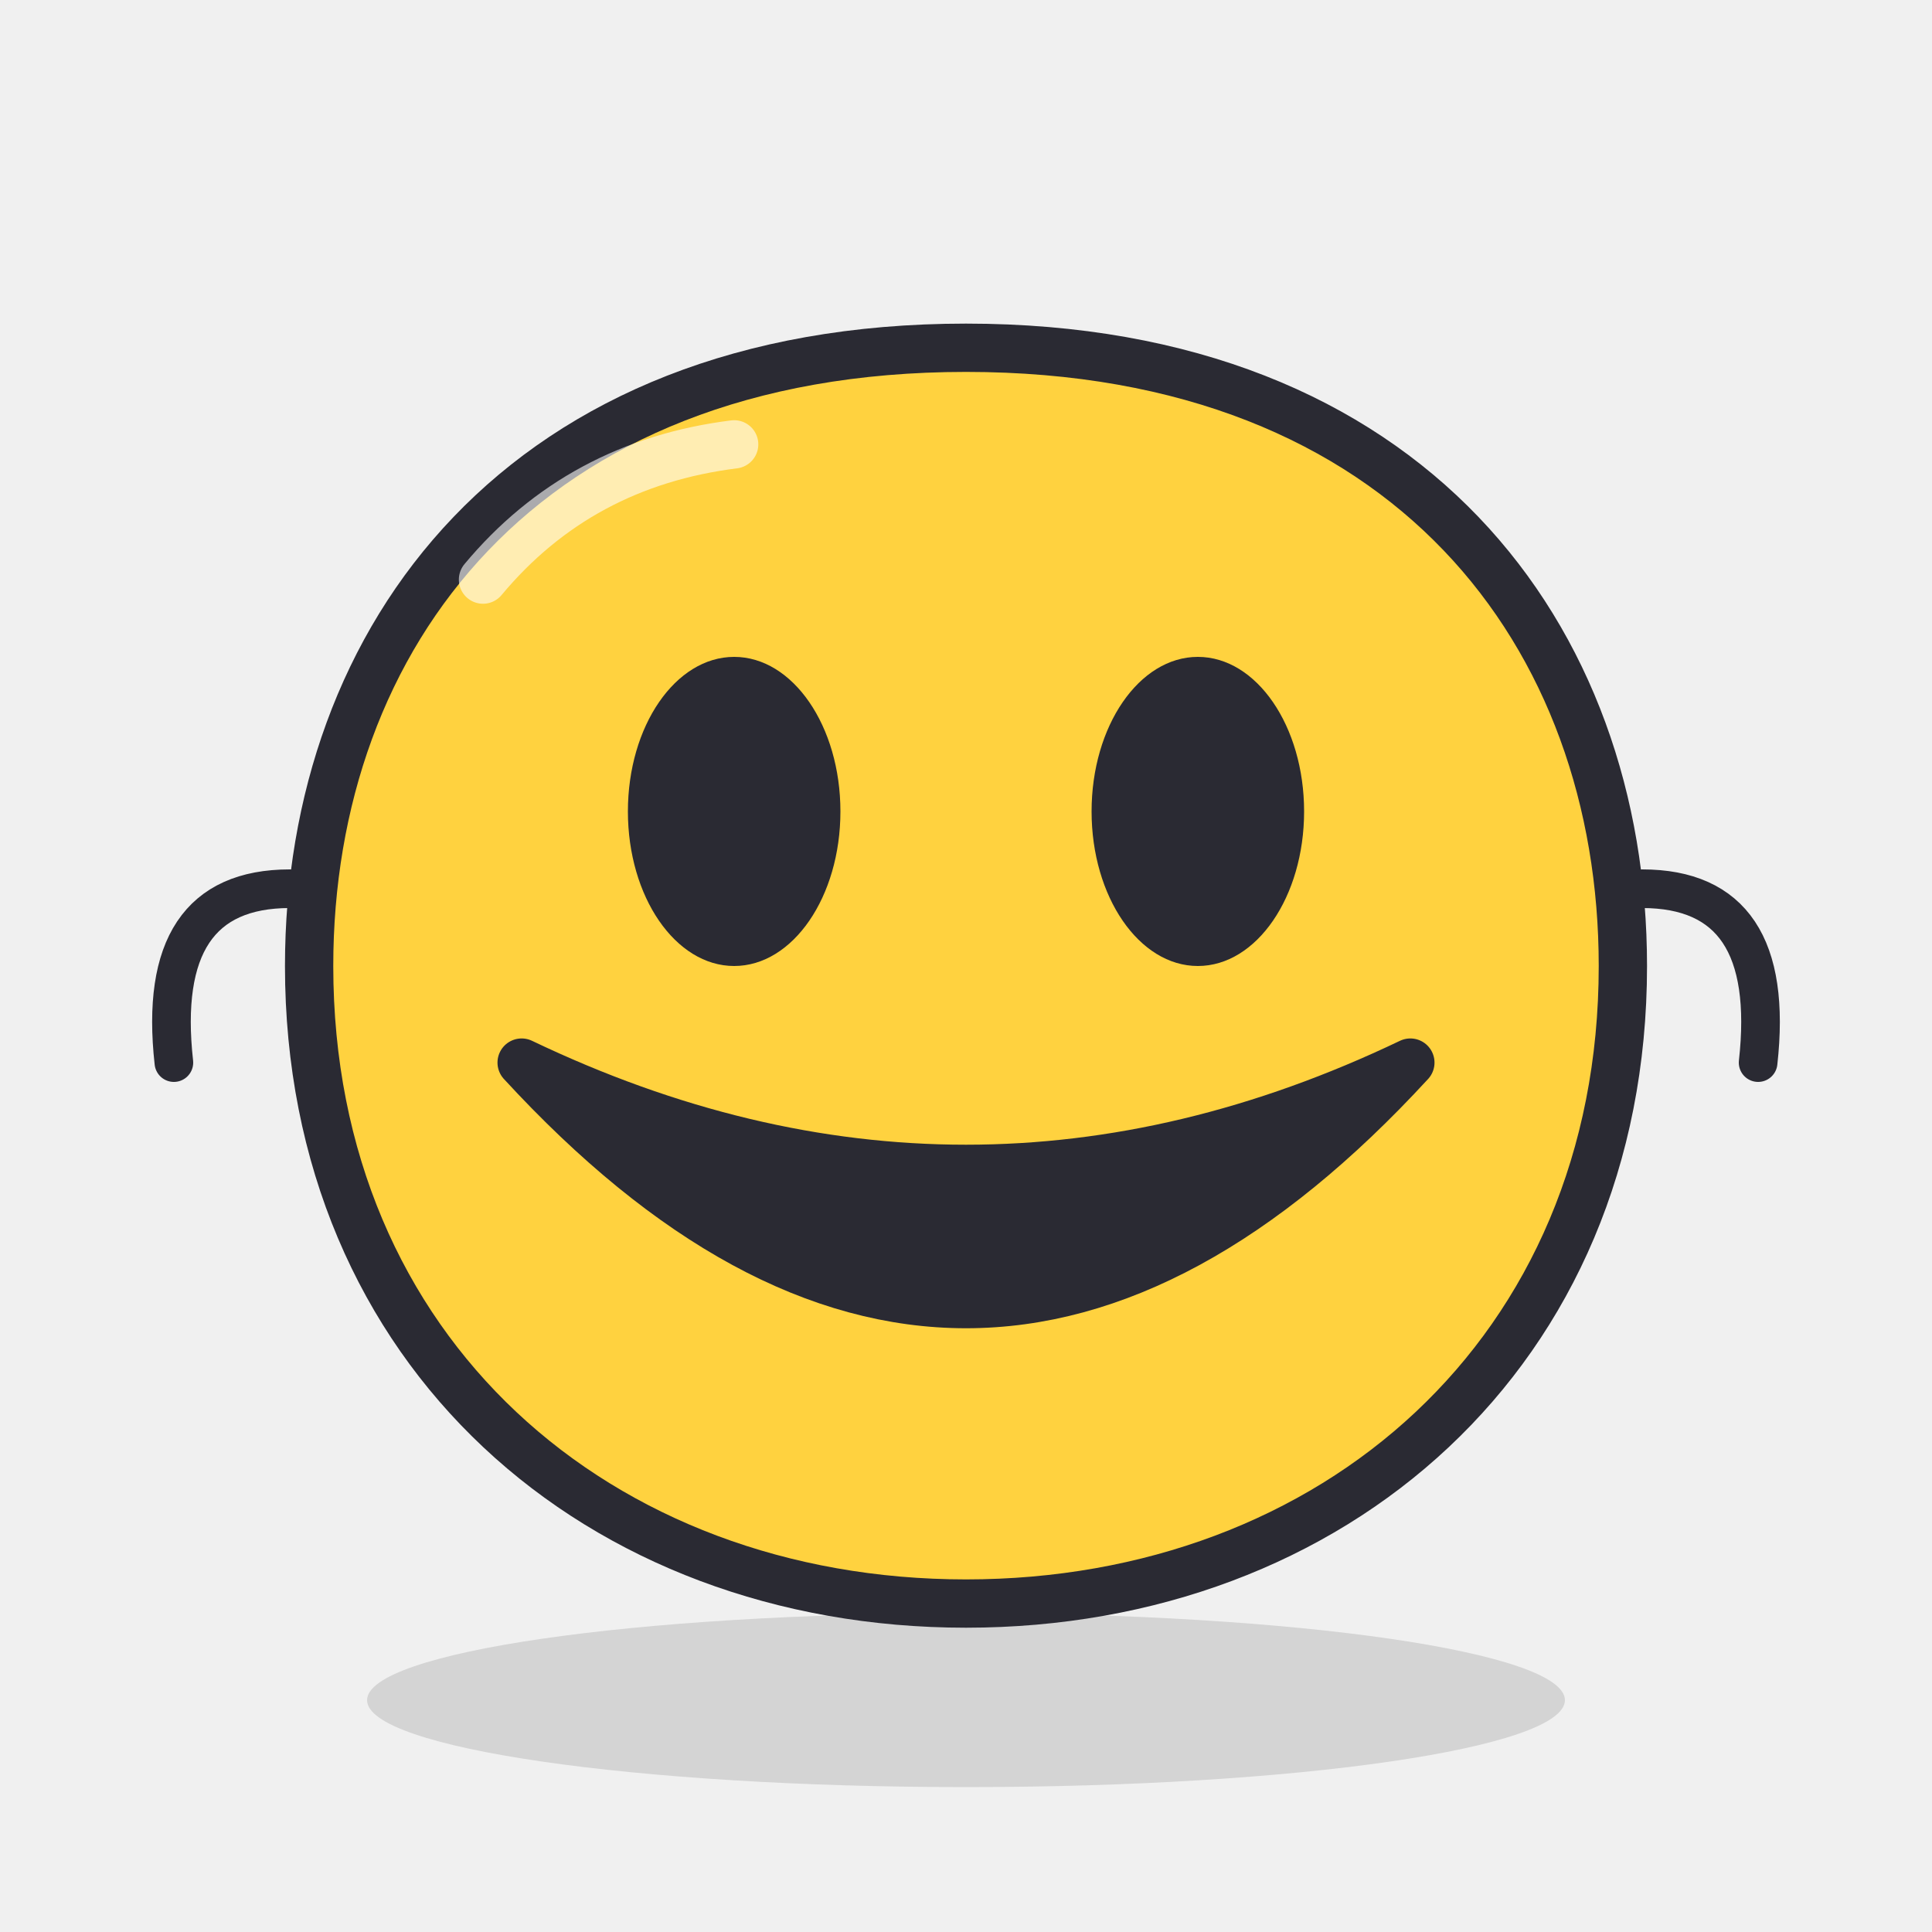
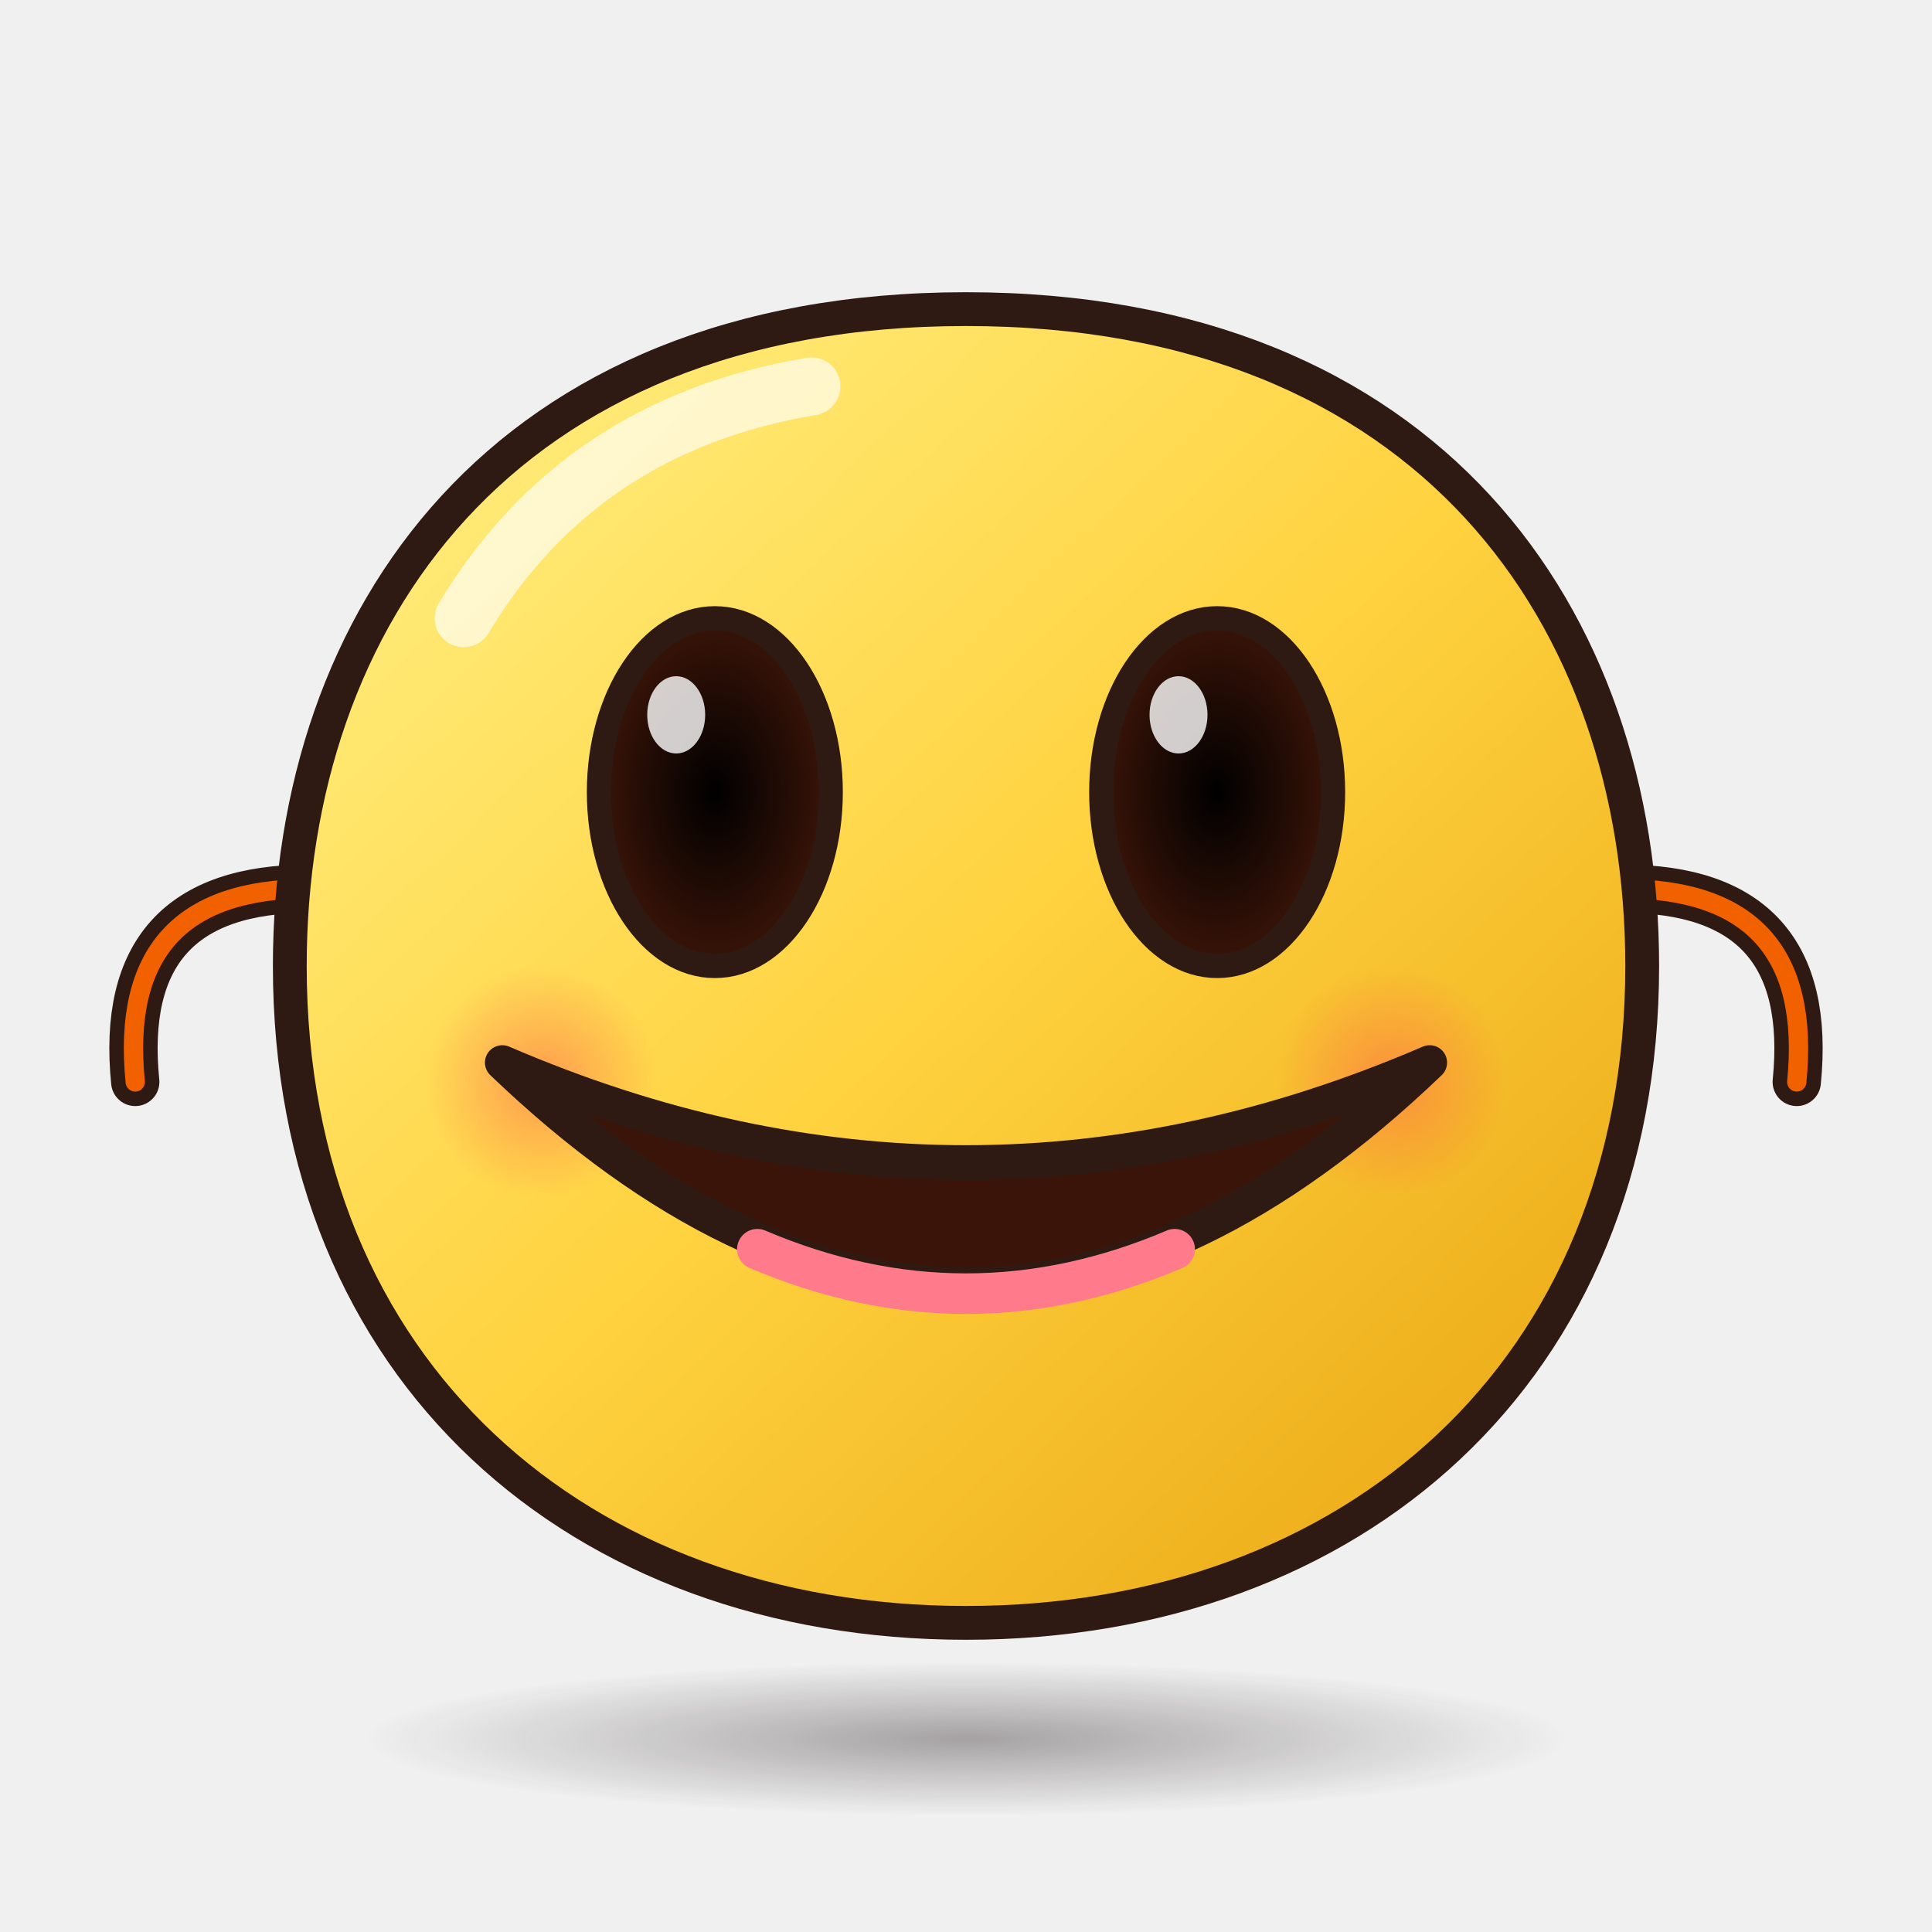
<svg xmlns="http://www.w3.org/2000/svg" viewBox="0 0 200 200">
-   <ellipse cx="100" cy="176" rx="62" ry="9" fill="#000" opacity=".12" />
-   <g stroke="#2a2a33" stroke-width="5" stroke-linejoin="round" stroke-linecap="round">
-     <path d="M30 92Q16 92 18 110M170 92Q184 92 182 110" fill="none" stroke-width="4" />
-     <path d="M100 36C146 36 168 66 168 100C168 140 138 166 100 166C62 166 32 140 32 100C32 66 54 36 100 36Z" fill="#ffd23f" />
-     <path d="M54 110Q100 160 146 110Q100 132 54 110Z" fill="#2a2a33" />
-   </g>
-   <ellipse cx="76" cy="84" rx="11" ry="16" fill="#2a2a33" />
-   <ellipse cx="124" cy="84" rx="11" ry="16" fill="#2a2a33" />
-   <path d="M50 60Q60 48 76 46" fill="none" stroke="#fff" stroke-width="5" stroke-linecap="round" opacity=".6" />
+   <defs>
+     <radialGradient id="sh" cx="0.5" cy="0.5" r="0.5">
+       <stop offset="0" stop-color="#1a1014" stop-opacity="0.35" />
+       <stop offset="1" stop-color="#1a1014" stop-opacity="0" />
+     </radialGradient>
+     <linearGradient id="ye" x1="0" y1="0" x2="1" y2="1">
+       <stop offset="0" stop-color="#fff38a" />
+       <stop offset="0.5" stop-color="#ffd23f" />
+       <stop offset="1" stop-color="#e8a20f" />
+     </linearGradient>
+     <radialGradient id="blush" cx="0.5" cy="0.5" r="0.5">
+       <stop offset="0" stop-color="#ff6a4a" stop-opacity="0.55" />
+       <stop offset="1" stop-color="#ff6a4a" stop-opacity="0" />
+     </radialGradient>
+     <radialGradient id="hole" cx="0.5" cy="0.5" r="0.5">
+       <stop offset="0" stop-color="#000" />
+       <stop offset="1" stop-color="#3a1408" />
+     </radialGradient>
+   </defs>
+   <ellipse cx="100" cy="180" rx="62" ry="8" fill="url(#sh)" />
+   <path d="M32 92Q12 92 14 112M168 92Q188 92 186 112" fill="none" stroke="#2e1a12" stroke-width="5" stroke-linecap="round" />
+   <path d="M32 92Q12 92 14 112M168 92Q188 92 186 112" fill="none" stroke="#f16100" stroke-width="2" stroke-linecap="round" />
+   <path d="M100 32C148 32 170 64 170 100C170 142 140 168 100 168C60 168 30 142 30 100C30 64 52 32 100 32Z" fill="url(#ye)" stroke="#2e1a12" stroke-width="3.5" />
+   <path d="M100 40C140 40 160 66 162 96" fill="none" stroke="#fff" stroke-width="2" opacity=".0" />
+   <path d="M48 64Q60 44 84 40" fill="none" stroke="#fff" stroke-width="6" stroke-linecap="round" opacity=".65" />
+   <ellipse cx="74" cy="82" rx="12" ry="18" fill="url(#hole)" stroke="#2e1a12" stroke-width="2.5" />
+   <ellipse cx="126" cy="82" rx="12" ry="18" fill="url(#hole)" stroke="#2e1a12" stroke-width="2.5" />
+   <ellipse cx="70" cy="74" rx="3" ry="4" fill="#fff" opacity=".8" />
+   <ellipse cx="122" cy="74" rx="3" ry="4" fill="#fff" opacity=".8" />
+   <circle cx="56" cy="112" r="12" fill="url(#blush)" />
+   <circle cx="144" cy="112" r="12" fill="url(#blush)" />
+   <path d="M52 110Q100 156 148 110Q100 130.7 52 110Z" fill="#3a1408" stroke="#2e1a12" stroke-width="3.6" stroke-linejoin="round" />
+   <path d="M78.4 129.32Q100 138.52 121.6 129.32" fill="none" stroke="#ff7a8a" stroke-width="4.2" stroke-linecap="round" />
+   <path d="M58 112Q100 128 142 112" fill="none" stroke="#fff" stroke-width="2.5" opacity=".0" />
</svg>
